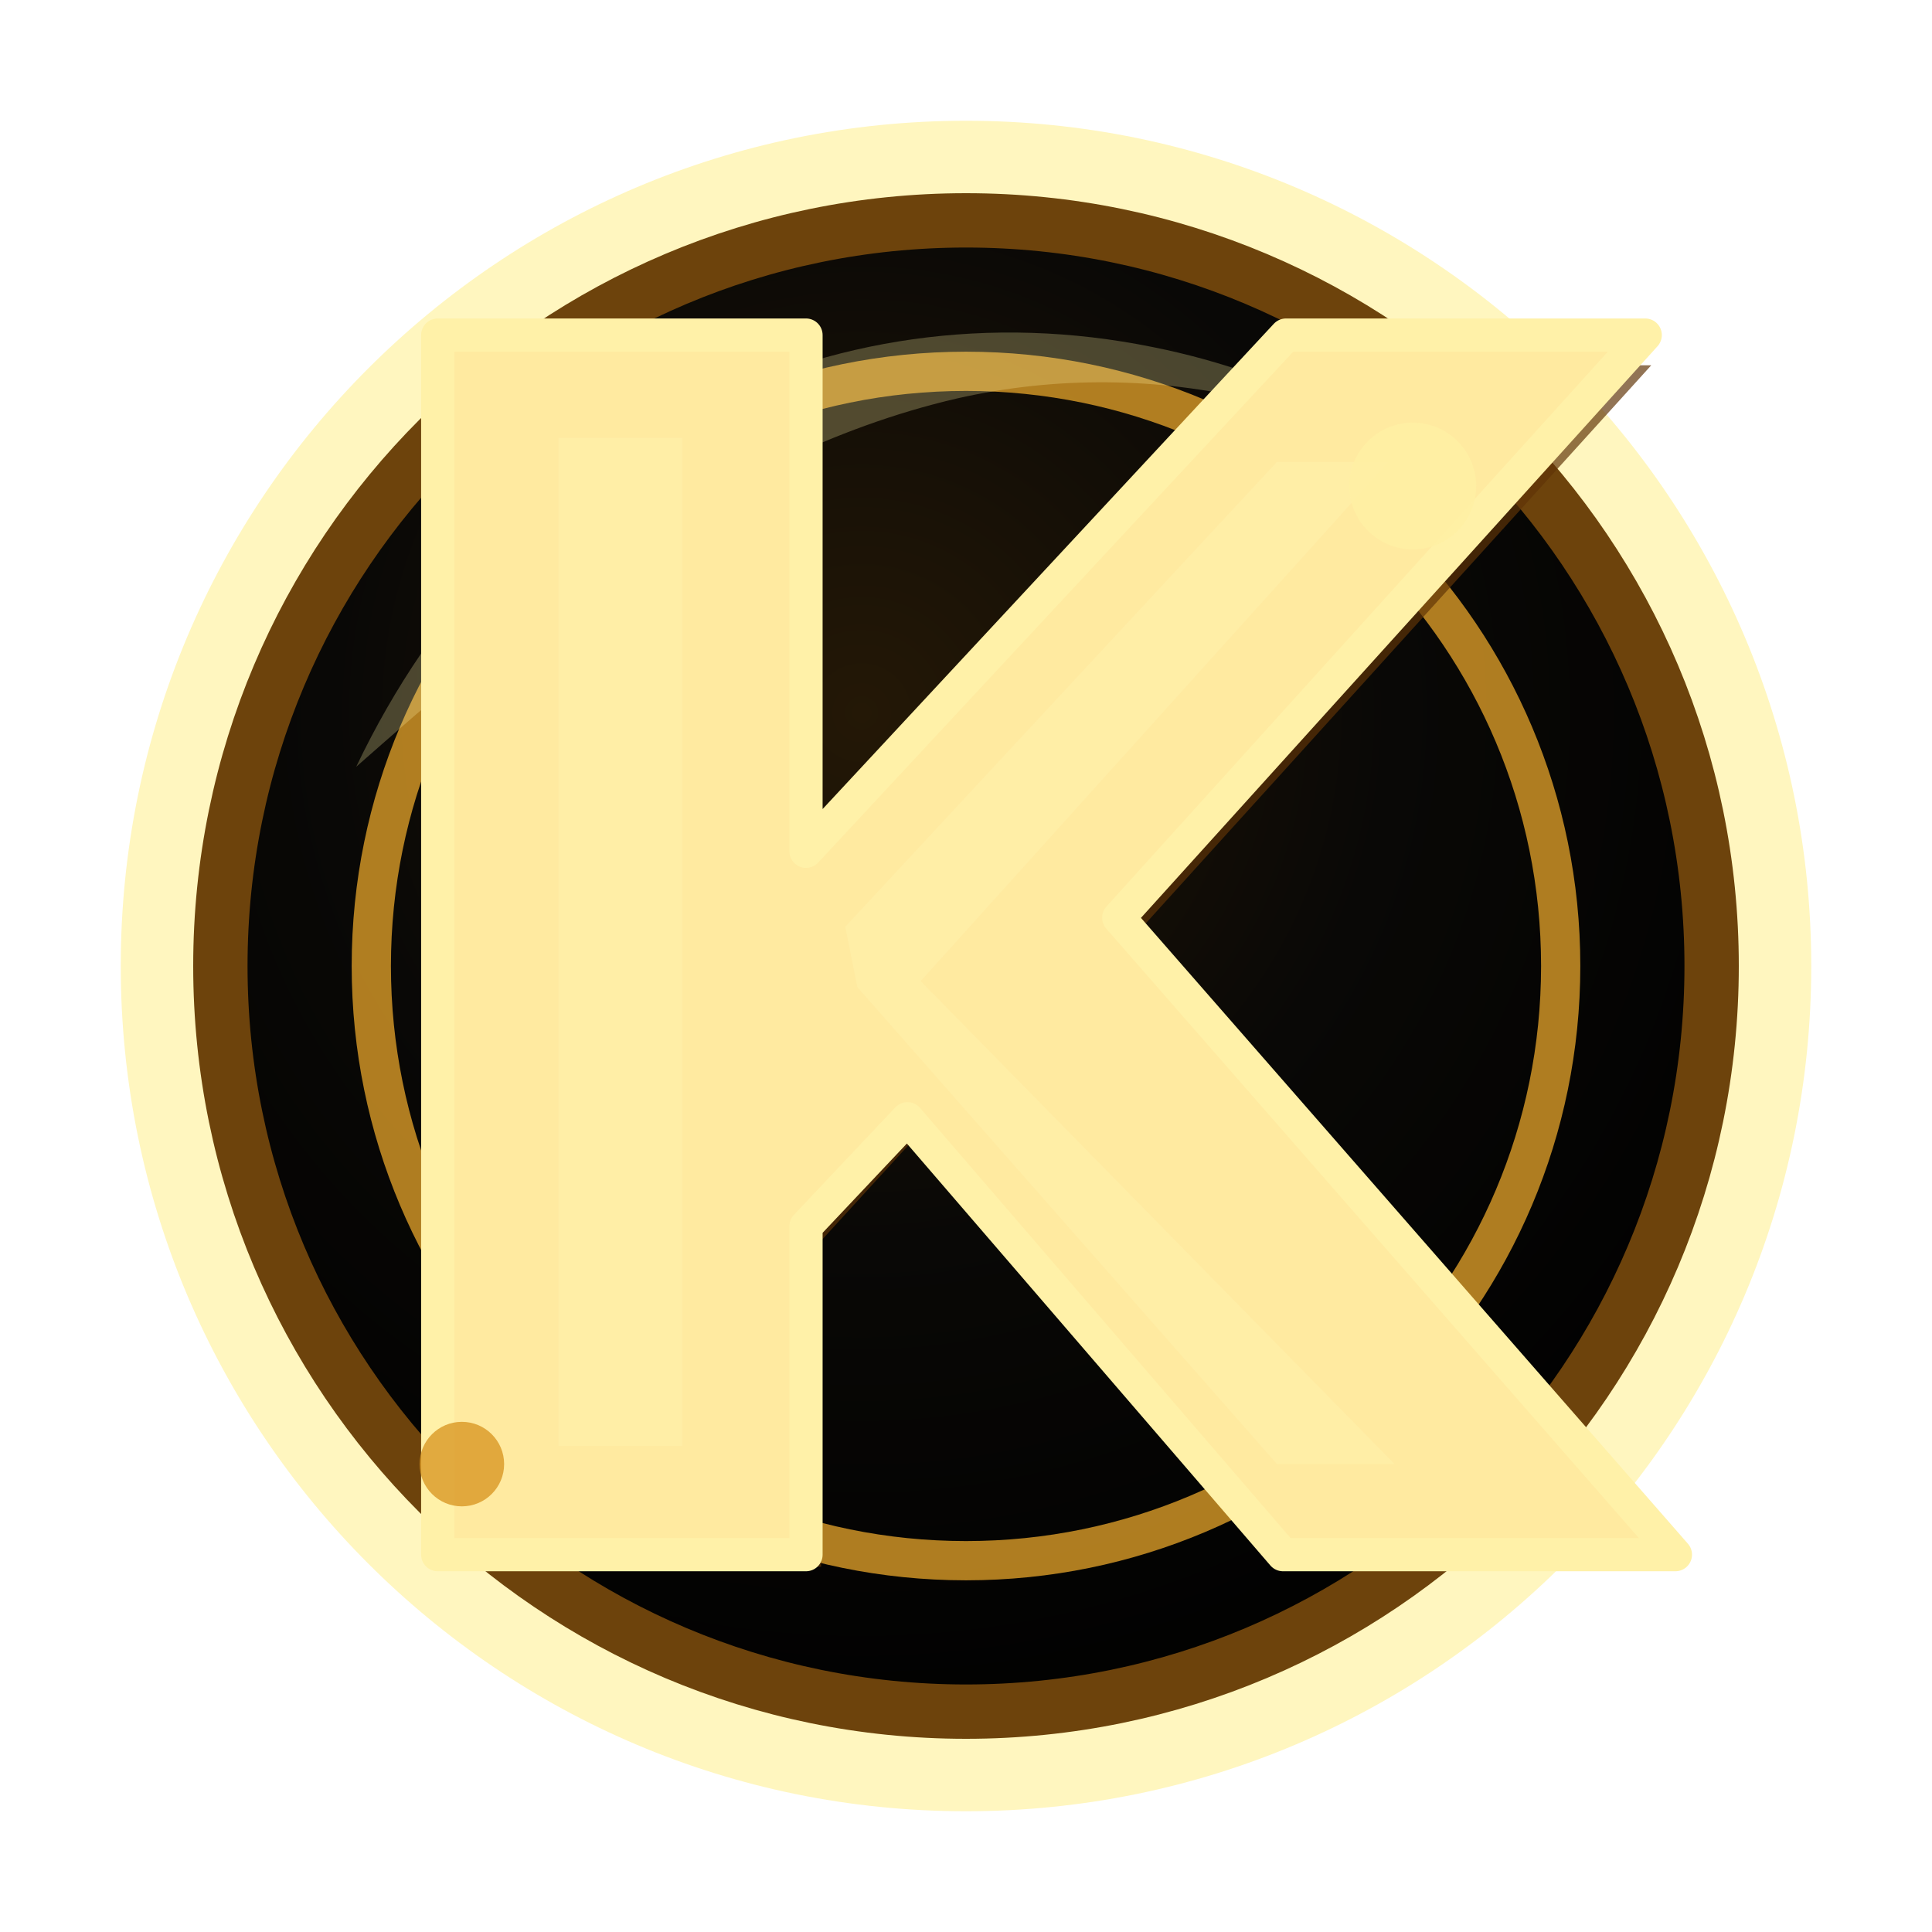
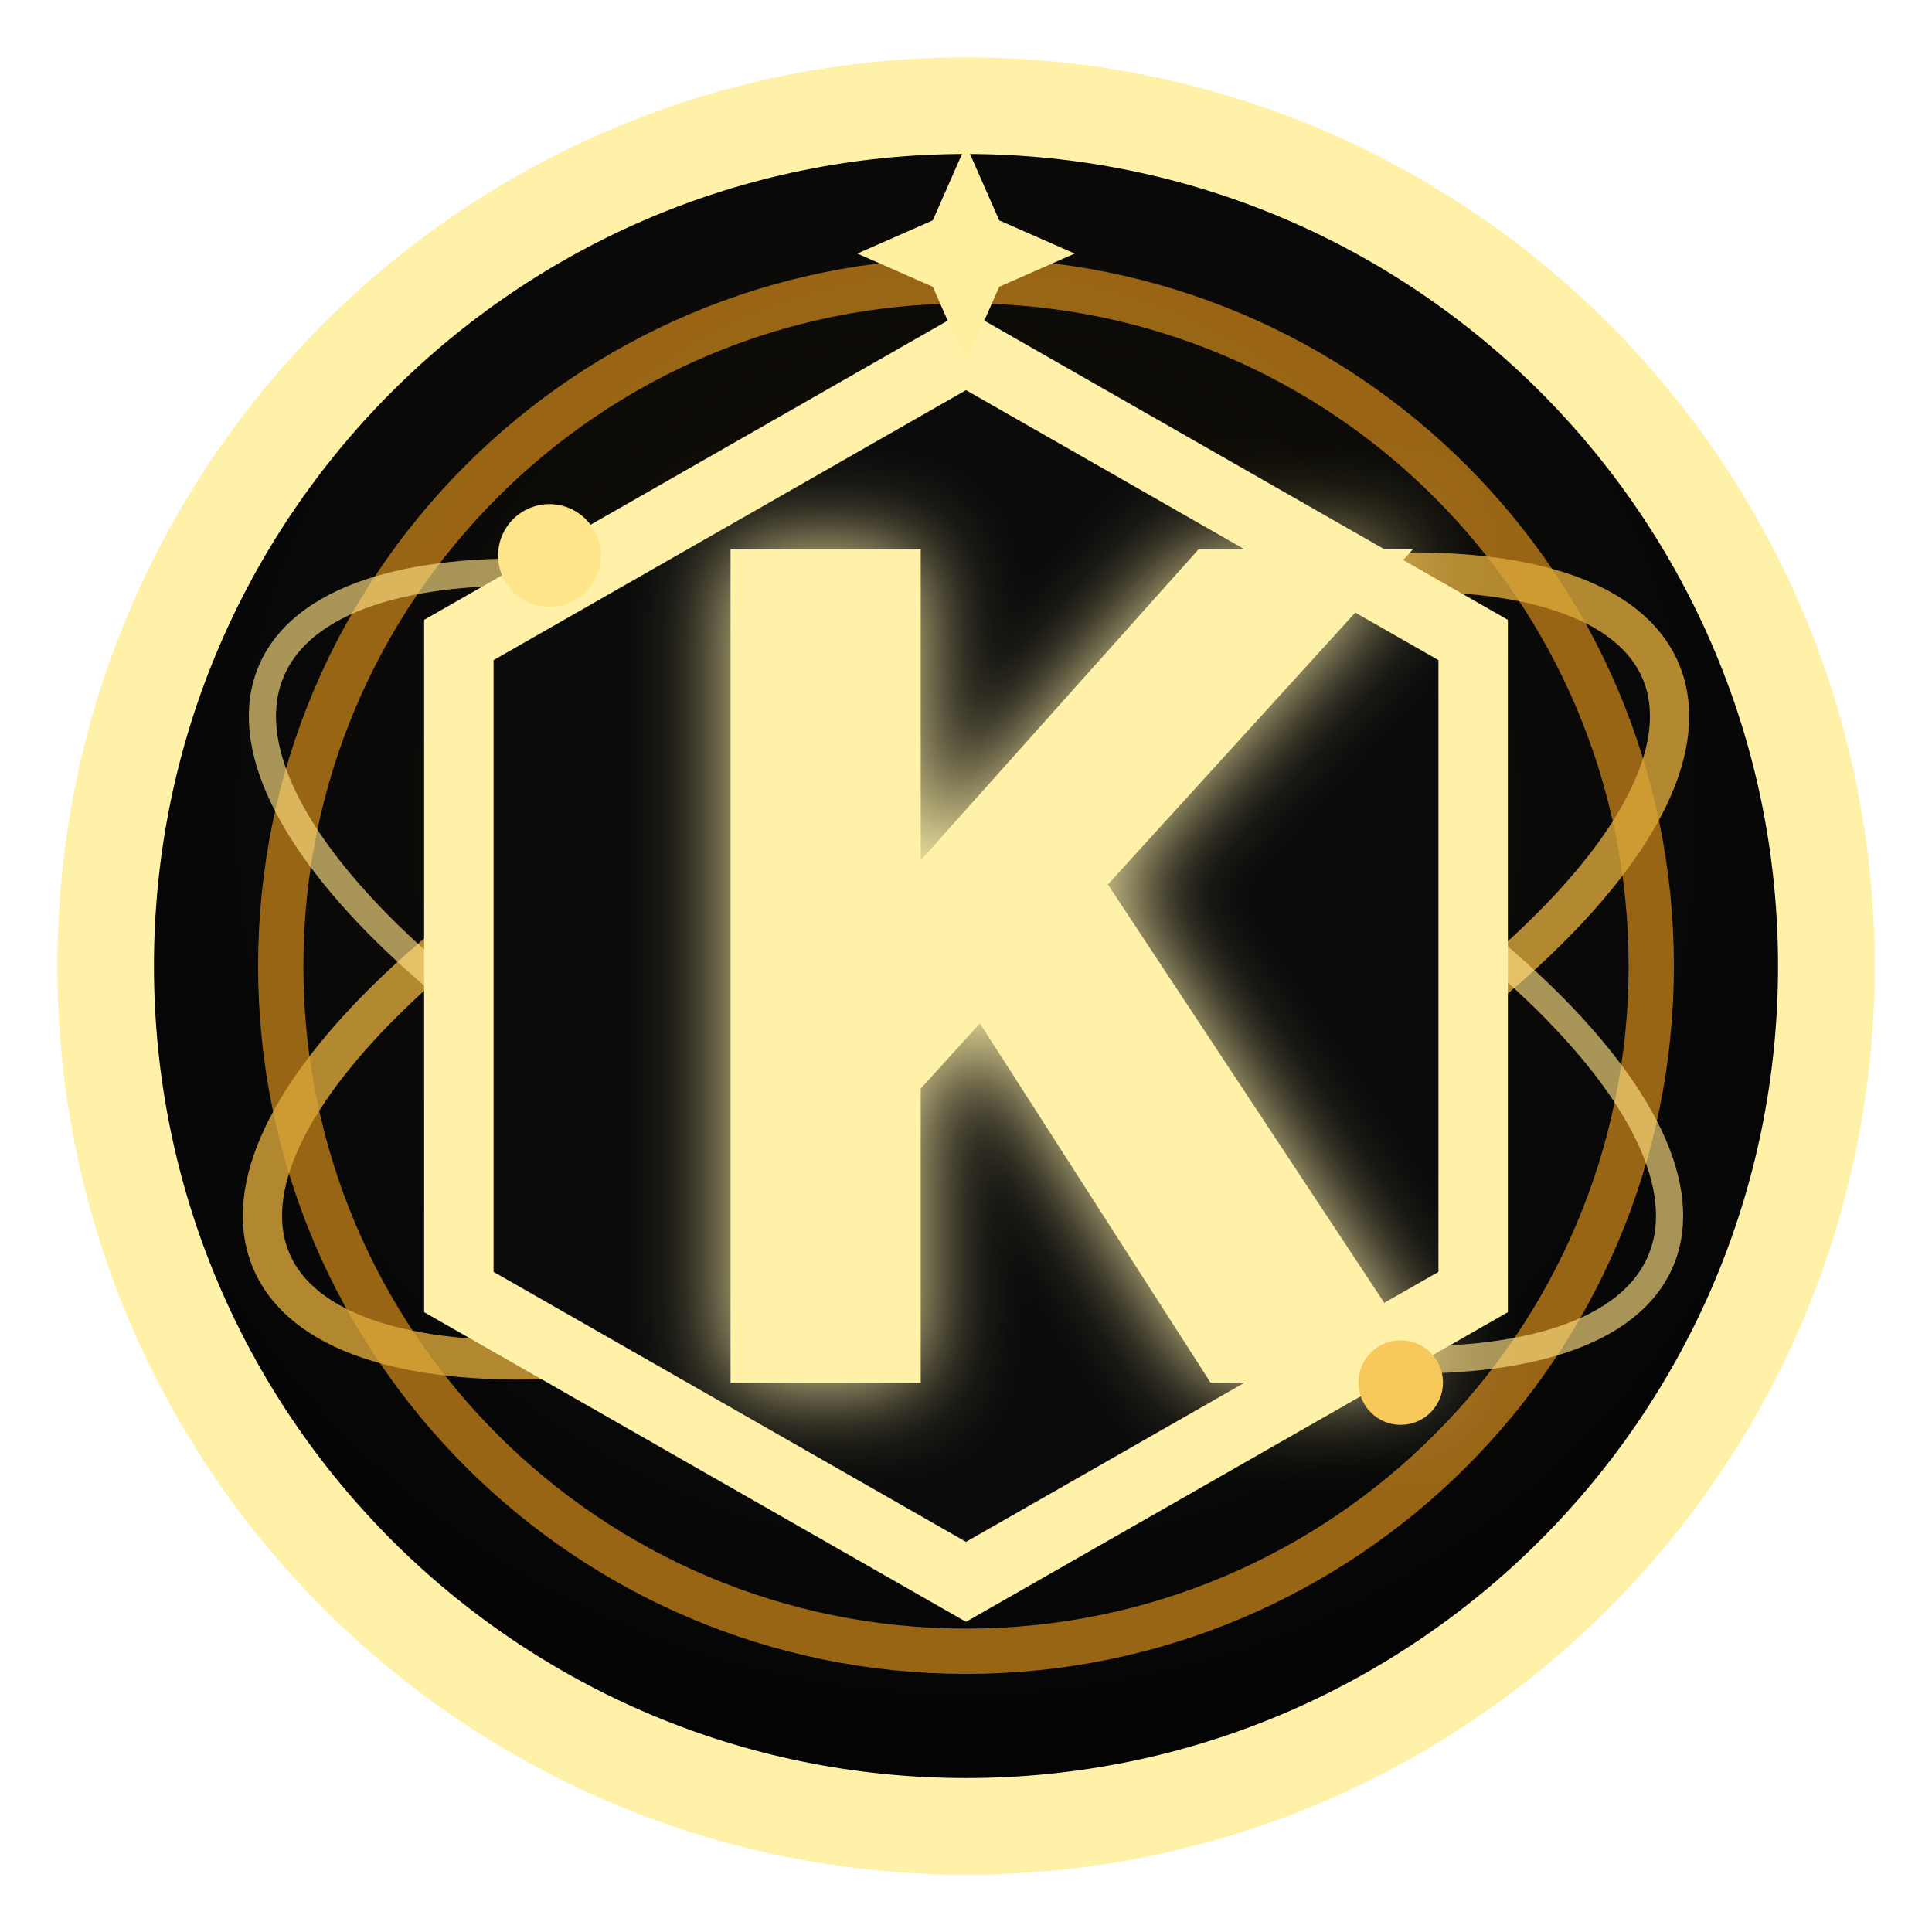
- <svg xmlns="http://www.w3.org/2000/svg" width="32" height="32" viewBox="0 0 32 32" role="img" aria-label="KGEN token icon">
+ <svg xmlns="http://www.w3.org/2000/svg" width="32" height="32" viewBox="0 0 32 32" role="img" aria-label="KGEN">
  <defs>
-     <radialGradient id="coinBg" cx="43%" cy="33%" r="74%">
-       <stop offset="0%" stop-color="#241806" />
-       <stop offset="48%" stop-color="#090806" />
+     <radialGradient id="bg" cx="50%" cy="42%" r="70%">
+       <stop offset="0%" stop-color="#1b1406" />
+       <stop offset="55%" stop-color="#080808" />
      <stop offset="100%" stop-color="#000000" />
    </radialGradient>
-     <linearGradient id="gold" x1="5" y1="4" x2="27" y2="28">
-       <stop offset="0%" stop-color="#fff6bf" />
-       <stop offset="28%" stop-color="#f9cb4f" />
-       <stop offset="62%" stop-color="#b97013" />
-       <stop offset="100%" stop-color="#ffe58b" />
+     <linearGradient id="gold" x1="7" y1="5" x2="25" y2="27">
+       <stop offset="0%" stop-color="#fff1a8" />
+       <stop offset="35%" stop-color="#f6c34a" />
+       <stop offset="70%" stop-color="#b87312" />
+       <stop offset="100%" stop-color="#ffe07a" />
    </linearGradient>
-     <linearGradient id="goldDeep" x1="8" y1="7" x2="24" y2="26">
-       <stop offset="0%" stop-color="#ffeaa0" />
-       <stop offset="42%" stop-color="#e1a42d" />
-       <stop offset="100%" stop-color="#7b4307" />
+     <linearGradient id="darkGold" x1="10" y1="8" x2="22" y2="24">
+       <stop offset="0%" stop-color="#f4c75c" />
+       <stop offset="100%" stop-color="#8a520b" />
    </linearGradient>
+     <filter id="glow" x="-40%" y="-40%" width="180%" height="180%">
+       <feGaussianBlur stdDeviation="0.75" result="blur" />
+       <feMerge>
+         <feMergeNode in="blur" />
+         <feMergeNode in="SourceGraphic" />
+       </feMerge>
+     </filter>
  </defs>
-   <circle cx="16" cy="16" r="14" fill="url(#gold)" />
-   <circle cx="16" cy="16" r="12.35" fill="url(#coinBg)" stroke="#6d430c" stroke-width="0.9" />
-   <circle cx="16" cy="16" r="9.85" fill="none" stroke="#d99b28" stroke-width="0.65" opacity="0.8" />
-   <path d="M5.9 12.7c2.55-5.35 7.8-8.05 13.2-6.95 2.25.45 4.2 1.5 5.85 3.05-2.3-2.1-5.8-2.95-9.1-2.2-4.1.95-7.45 3.9-9.95 6.1z" fill="#fff2a8" opacity="0.26" />
-   <path d="M7.55 6.05h6.05v8.45l7.85-8.45h5.9l-8.65 9.55 9.1 10.35h-6.35l-6.25-7.15-1.6 1.75v5.4H7.55z" fill="#5f3306" opacity="0.68" />
-   <path d="M7.25 5.55h6.1v8.55l7.95-8.55h5.95l-8.72 9.65 9.22 10.55h-6.5l-6.22-7.22-1.68 1.78v5.44h-6.1z" fill="url(#goldDeep)" stroke="#fff1a8" stroke-width="0.55" stroke-linejoin="round" />
-   <path d="M9.25 7.25h2.05v16.7H9.25zM14 15.35l7.15-7.7h1.85l-7.75 8.6 7.85 8h-1.95l-6.95-7.9z" fill="#fff4b3" opacity="0.32" />
-   <circle cx="23.4" cy="8.05" r="1.05" fill="#fff0a3" opacity="0.85" />
-   <circle cx="7.65" cy="24.25" r="0.7" fill="#d99621" opacity="0.78" />
+   <circle cx="16" cy="16" r="15" fill="url(#bg)" />
+   <circle cx="16" cy="16" r="14.25" fill="none" stroke="url(#gold)" stroke-width="1.6" />
+   <circle cx="16" cy="16" r="11.35" fill="none" stroke="#9f6a16" stroke-width="0.75" opacity="0.95" />
+   <ellipse cx="16" cy="16" rx="12.5" ry="4.7" fill="none" stroke="#dca83a" stroke-width="0.65" opacity="0.8" transform="rotate(-23 16 16)" />
+   <ellipse cx="16" cy="16" rx="12.5" ry="4.7" fill="none" stroke="#ffe082" stroke-width="0.45" opacity="0.65" transform="rotate(23 16 16)" />
+   <polygon points="16,5.8 24.4,10.6 24.4,21.4 16,26.2 7.6,21.4 7.6,10.6" fill="#0b0b0b" stroke="url(#gold)" stroke-width="1.15" />
+   <path d="M12.1 9.1h3.15v5.15l4.6-5.15h3.55l-5.05 5.55 5.45 8.25h-3.75l-3.82-5.95-.98 1.08v4.87H12.1z" fill="url(#gold)" filter="url(#glow)" />
+   <circle cx="9.1" cy="9.2" r="0.85" fill="#ffe58a" />
+   <circle cx="23.2" cy="22.9" r="0.7" fill="#f7c85a" />
+   <path d="M16 2.4l.55 1.25 1.25.55-1.25.55L16 6l-.55-1.25-1.25-.55 1.25-.55z" fill="#fff0a1" />
</svg>
